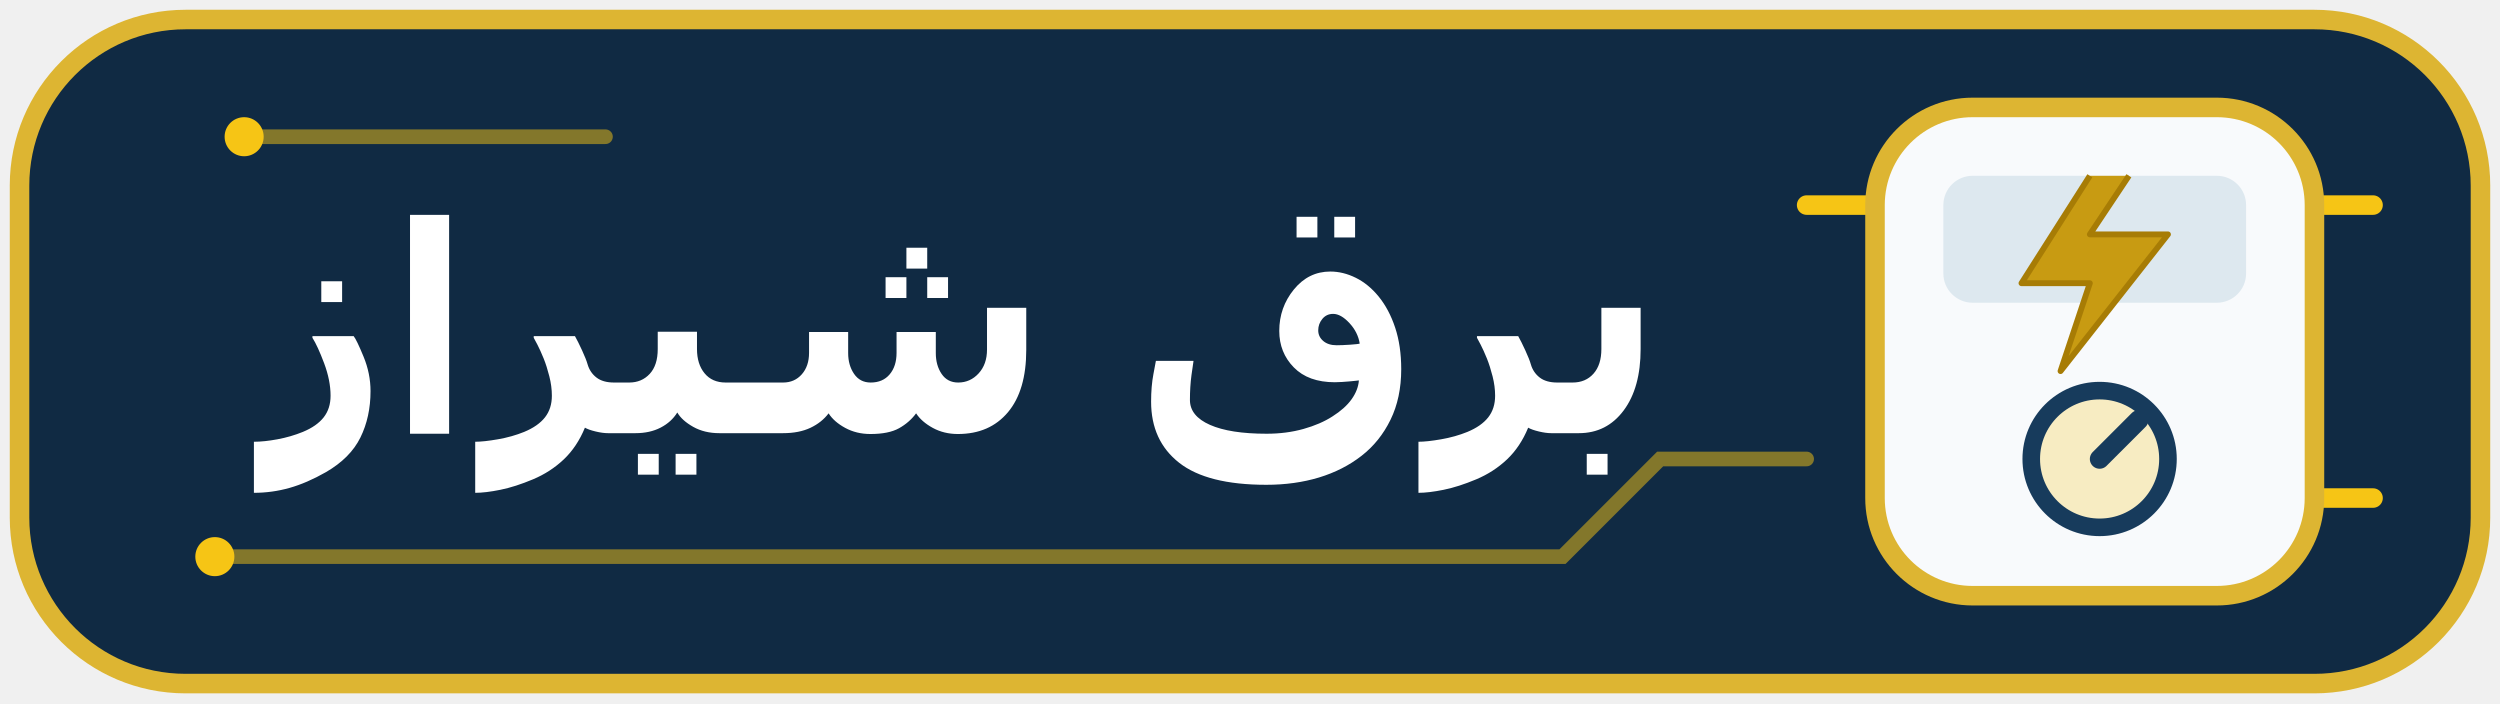
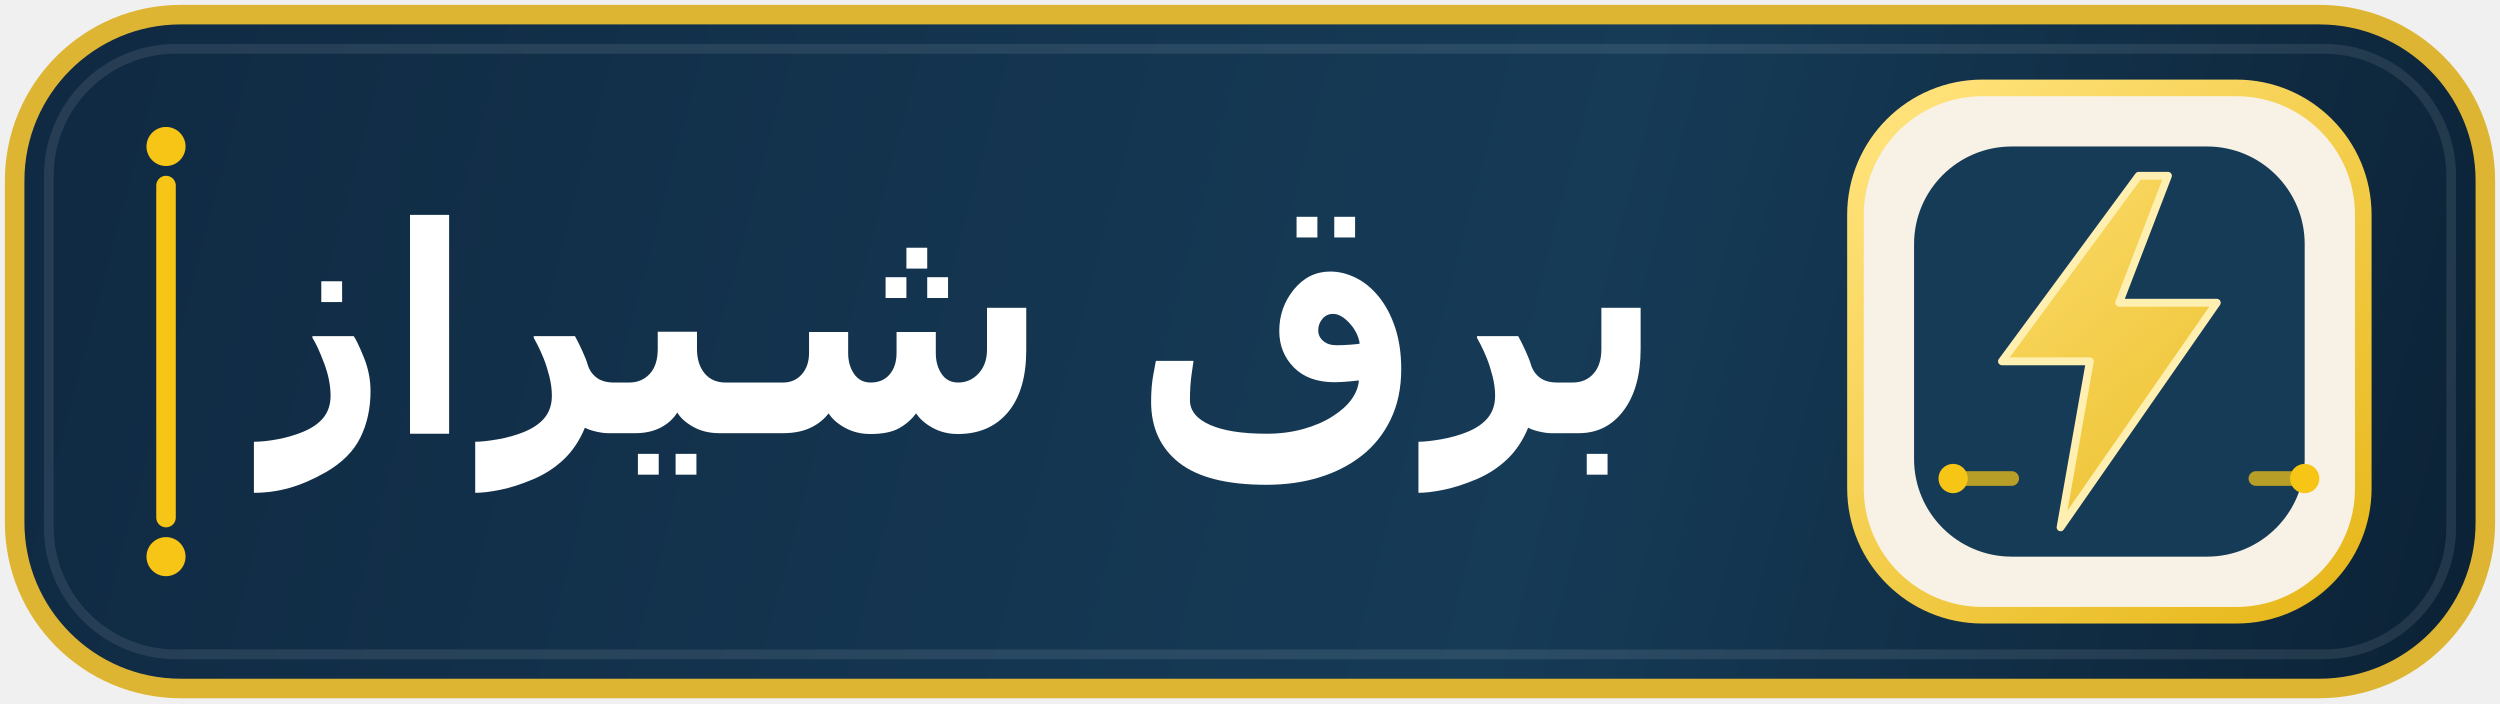
<svg xmlns="http://www.w3.org/2000/svg" viewBox="0 0 256 72" fill="none" role="img" aria-labelledby="title desc">
-   <rect x="2" y="2" width="252" height="68" rx="17" fill="#102A43" stroke="#DDB532" stroke-width="2" />
-   <path d="M22 57h138l10-10h15M25 14h37" stroke="#F6C515" stroke-opacity=".5" stroke-width="1.5" stroke-linecap="round" />
-   <circle cx="22" cy="57" r="2" fill="#F6C515" />
-   <circle cx="25" cy="14" r="2" fill="#F6C515" />
-   <path d="M185 21h8m45 0h5m-5 30h5" stroke="#F6C515" stroke-width="2" stroke-linecap="round" />
-   <rect x="192" y="11" width="45" height="50" rx="10" fill="#F8FAFC" stroke="#DDB532" stroke-width="2" />
-   <rect x="199" y="18" width="31" height="13" rx="3" fill="#DDE8EF" />
-   <path d="m214 18-7 11h7l-3 9 11-14h-8l4-6" fill="#C89B12" stroke="#A77C05" stroke-width=".6" stroke-linejoin="round" />
-   <circle cx="215" cy="47" r="7" fill="#F6C515" fill-opacity=".25" stroke="#173B5C" stroke-width="1.8" />
-   <path d="m215 47 4-4" stroke="#173B5C" stroke-width="2" stroke-linecap="round" />
+   <defs>
+     <linearGradient id="panel" x1="12" y1="6" x2="248" y2="68" gradientUnits="userSpaceOnUse">
+       <stop stop-color="#102A43" />
+       <stop offset=".62" stop-color="#163B57" />
+       <stop offset="1" stop-color="#0C2337" />
+     </linearGradient>
+     <linearGradient id="gold" x1="194" y1="11" x2="238" y2="61" gradientUnits="userSpaceOnUse">
+       <stop stop-color="#FFE27A" />
+       <stop offset="1" stop-color="#E8B91D" />
+     </linearGradient>
+   </defs>
+   <rect x="1.5" y="1.5" width="253" height="69" rx="17" fill="url(#panel)" stroke="#DDB532" stroke-width="2" />
+   <rect x="5" y="5" width="246" height="62" rx="13" stroke="#FFFFFF" stroke-opacity=".09" />
+   <path d="M17 19v34" stroke="#F6C515" stroke-width="2" stroke-linecap="round" />
+   <circle cx="17" cy="15" r="2" fill="#F6C515" />
+   <circle cx="17" cy="57" r="2" fill="#F6C515" />
  <g fill="#FFFFFF" transform="translate(170.3192 14.83972) scale(0.921925)">
    <path fill-rule="nonzero" d="M-8.5,34.314L-6.188,34.314 -6.188,36.626 -8.5,36.626 -8.5,34.314z M-6.875,18.095L-2.516,18.095 -2.516,22.673C-2.516,25.538 -3.143,27.811 -4.398,29.493 -5.654,31.176 -7.312,32.017 -9.375,32.017L-12,32.017 -12,26.392 -10.078,26.392C-9.109,26.392 -8.333,26.064 -7.75,25.407 -7.167,24.751 -6.875,23.84 -6.875,22.673L-6.875,18.095z M-20.693,21.235L-16.115,21.235C-15.896,21.621 -15.633,22.147 -15.326,22.814 -15.019,23.48 -14.813,24.001 -14.709,24.376 -14.532,24.98 -14.204,25.467 -13.725,25.837 -13.245,26.207 -12.594,26.392 -11.771,26.392L-10.912,26.392 -10.912,32.017 -12.443,32.017C-12.839,32.017 -13.297,31.954 -13.818,31.829 -14.339,31.704 -14.735,31.564 -15.006,31.407 -15.589,32.824 -16.373,33.998 -17.357,34.931 -18.342,35.863 -19.48,36.6 -20.771,37.142 -22.084,37.694 -23.292,38.082 -24.396,38.306 -25.501,38.53 -26.433,38.642 -27.193,38.642L-27.193,32.97C-26.558,32.97 -25.717,32.879 -24.67,32.696 -23.623,32.514 -22.652,32.241 -21.756,31.876 -20.725,31.449 -19.954,30.91 -19.443,30.259 -18.933,29.608 -18.678,28.808 -18.678,27.86 -18.678,27.163 -18.771,26.444 -18.959,25.704 -19.146,24.965 -19.355,24.308 -19.584,23.735 -19.844,23.1 -20.076,22.587 -20.279,22.196 -20.482,21.806 -20.62,21.548 -20.693,21.423L-20.693,21.235z M-36.669,18.767C-37.158,18.767 -37.557,18.952 -37.864,19.321 -38.171,19.691 -38.325,20.116 -38.325,20.595 -38.325,21.064 -38.14,21.457 -37.77,21.774 -37.401,22.092 -36.903,22.251 -36.278,22.251 -35.882,22.251 -35.38,22.23 -34.77,22.189 -34.161,22.147 -33.809,22.105 -33.716,22.064 -33.851,21.22 -34.234,20.459 -34.864,19.782 -35.494,19.105 -36.096,18.767 -36.669,18.767z M-36.981,14.064C-36.033,14.064 -35.091,14.295 -34.153,14.759 -33.216,15.222 -32.372,15.913 -31.622,16.829 -30.841,17.788 -30.226,18.944 -29.778,20.298 -29.33,21.652 -29.106,23.189 -29.106,24.907 -29.106,27.032 -29.502,28.905 -30.294,30.524 -31.085,32.144 -32.158,33.48 -33.513,34.532 -34.877,35.595 -36.453,36.397 -38.239,36.939 -40.026,37.48 -41.976,37.751 -44.091,37.751 -48.466,37.751 -51.692,36.936 -53.77,35.306 -55.848,33.676 -56.888,31.413 -56.888,28.517 -56.888,27.371 -56.802,26.35 -56.63,25.454 -56.458,24.558 -56.367,24.069 -56.356,23.985L-52.184,23.985 -52.184,24.048C-52.216,24.204 -52.289,24.709 -52.403,25.564 -52.518,26.418 -52.575,27.34 -52.575,28.329 -52.575,29.517 -51.833,30.439 -50.348,31.095 -48.864,31.751 -46.768,32.079 -44.059,32.079 -42.591,32.079 -41.226,31.902 -39.966,31.548 -38.705,31.194 -37.632,30.73 -36.747,30.157 -35.809,29.564 -35.098,28.926 -34.614,28.243 -34.13,27.561 -33.861,26.866 -33.809,26.157 -33.934,26.178 -34.07,26.194 -34.216,26.204 -34.361,26.215 -34.575,26.235 -34.856,26.267 -35.096,26.288 -35.367,26.308 -35.669,26.329 -35.971,26.35 -36.242,26.36 -36.481,26.36 -38.44,26.36 -39.958,25.811 -41.036,24.712 -42.114,23.613 -42.653,22.261 -42.653,20.657 -42.653,18.918 -42.111,17.384 -41.028,16.056 -39.945,14.728 -38.596,14.064 -36.981,14.064z M-36.544,7.985L-34.231,7.985 -34.231,10.282 -36.544,10.282 -36.544,7.985z M-40.731,7.985L-38.419,7.985 -38.419,10.282 -40.731,10.282 -40.731,7.985z M-75.114,18.095L-70.755,18.095 -70.755,22.767C-70.755,25.767 -71.432,28.074 -72.786,29.689 -74.14,31.303 -75.994,32.11 -78.348,32.11 -79.38,32.11 -80.309,31.884 -81.137,31.431 -81.965,30.978 -82.583,30.439 -82.989,29.814 -83.489,30.491 -84.122,31.043 -84.887,31.47 -85.653,31.897 -86.713,32.11 -88.067,32.11 -89.098,32.11 -90.031,31.884 -90.864,31.431 -91.697,30.978 -92.312,30.439 -92.708,29.814 -93.218,30.491 -93.893,31.027 -94.731,31.423 -95.57,31.819 -96.583,32.017 -97.77,32.017L-104.395,32.017 -104.395,26.392 -97.77,26.392C-96.916,26.392 -96.221,26.087 -95.684,25.478 -95.148,24.868 -94.88,24.074 -94.88,23.095L-94.88,20.782 -90.536,20.782 -90.536,23.126C-90.536,24.022 -90.317,24.79 -89.88,25.431 -89.442,26.071 -88.827,26.392 -88.036,26.392 -87.14,26.392 -86.437,26.09 -85.926,25.485 -85.416,24.881 -85.161,24.084 -85.161,23.095L-85.161,20.782 -80.801,20.782 -80.801,23.126C-80.801,24.032 -80.585,24.803 -80.153,25.439 -79.721,26.074 -79.109,26.392 -78.317,26.392 -77.421,26.392 -76.663,26.053 -76.044,25.376 -75.424,24.699 -75.114,23.819 -75.114,22.735L-75.114,18.095z M-81.755,14.689L-79.442,14.689 -79.442,17.001 -81.755,17.001 -81.755,14.689z M-86.38,14.689L-84.067,14.689 -84.067,17.001 -86.38,17.001 -86.38,14.689z M-84.067,11.423L-81.755,11.423 -81.755,13.735 -84.067,13.735 -84.067,11.423z M-109.702,34.314L-107.39,34.314 -107.39,36.626 -109.702,36.626 -109.702,34.314z M-113.89,34.314L-111.577,34.314 -111.577,36.626 -113.89,36.626 -113.89,34.314z M-111.687,20.751L-107.327,20.751 -107.327,22.673C-107.327,23.788 -107.046,24.686 -106.483,25.368 -105.921,26.051 -105.14,26.392 -104.14,26.392L-103.296,26.392 -103.296,32.017 -104.843,32.017C-105.947,32.017 -106.916,31.782 -107.749,31.314 -108.582,30.845 -109.171,30.314 -109.515,29.72 -109.952,30.428 -110.569,30.988 -111.366,31.399 -112.163,31.811 -113.093,32.017 -114.155,32.017L-116.78,32.017 -116.78,26.392 -114.858,26.392C-113.931,26.392 -113.171,26.071 -112.577,25.431 -111.983,24.79 -111.687,23.871 -111.687,22.673L-111.687,20.751z M-125.461,21.235L-120.883,21.235C-120.664,21.621 -120.401,22.147 -120.094,22.814 -119.787,23.48 -119.581,24.001 -119.477,24.376 -119.3,24.98 -118.972,25.467 -118.492,25.837 -118.013,26.207 -117.362,26.392 -116.539,26.392L-115.68,26.392 -115.68,32.017 -117.211,32.017C-117.607,32.017 -118.065,31.954 -118.586,31.829 -119.107,31.704 -119.503,31.564 -119.774,31.407 -120.357,32.824 -121.141,33.998 -122.125,34.931 -123.11,35.863 -124.248,36.6 -125.539,37.142 -126.852,37.694 -128.06,38.082 -129.164,38.306 -130.269,38.53 -131.201,38.642 -131.961,38.642L-131.961,32.97C-131.326,32.97 -130.485,32.879 -129.438,32.696 -128.391,32.514 -127.42,32.241 -126.524,31.876 -125.492,31.449 -124.722,30.91 -124.211,30.259 -123.701,29.608 -123.446,28.808 -123.446,27.86 -123.446,27.163 -123.539,26.444 -123.727,25.704 -123.914,24.965 -124.123,24.308 -124.352,23.735 -124.612,23.1 -124.844,22.587 -125.047,22.196 -125.25,21.806 -125.388,21.548 -125.461,21.423L-125.461,21.235z M-139.202,7.767L-134.859,7.767 -134.859,32.079 -139.202,32.079 -139.202,7.767z M-150.041,21.235L-145.463,21.235C-145.244,21.506 -144.877,22.267 -144.362,23.517 -143.846,24.767 -143.588,26.043 -143.588,27.345 -143.588,29.261 -143.963,30.98 -144.713,32.501 -145.463,34.022 -146.739,35.303 -148.541,36.345 -149.947,37.147 -151.294,37.73 -152.58,38.095 -153.867,38.459 -155.187,38.642 -156.541,38.642L-156.541,32.97C-155.781,32.97 -154.908,32.879 -153.924,32.696 -152.94,32.514 -152,32.241 -151.104,31.876 -150.072,31.449 -149.302,30.91 -148.791,30.259 -148.281,29.608 -148.026,28.808 -148.026,27.86 -148.026,26.725 -148.265,25.519 -148.744,24.243 -149.224,22.967 -149.656,22.027 -150.041,21.423L-150.041,21.235z M-149.057,15.142L-146.744,15.142 -146.744,17.454 -149.057,17.454 -149.057,15.142z" />
  </g>
+   <rect x="190" y="9" width="52" height="54" rx="13" fill="#F7F2E5" stroke="url(#gold)" stroke-width="1.7" />
+   <rect x="196" y="15" width="40" height="42" rx="10" fill="#163B57" />
+   <path d="M219 18 205 37h9l-3 17 16-23h-10l5-13h-3Z" fill="url(#gold)" stroke="#FFF0B1" stroke-width=".8" stroke-linejoin="round" />
+   <path d="M201 49h5m25 0h4" stroke="#F6C515" stroke-opacity=".72" stroke-width="1.5" stroke-linecap="round" />
+   <circle cx="200" cy="49" r="1.5" fill="#F6C515" />
+   <circle cx="236" cy="49" r="1.5" fill="#F6C515" />
</svg>
